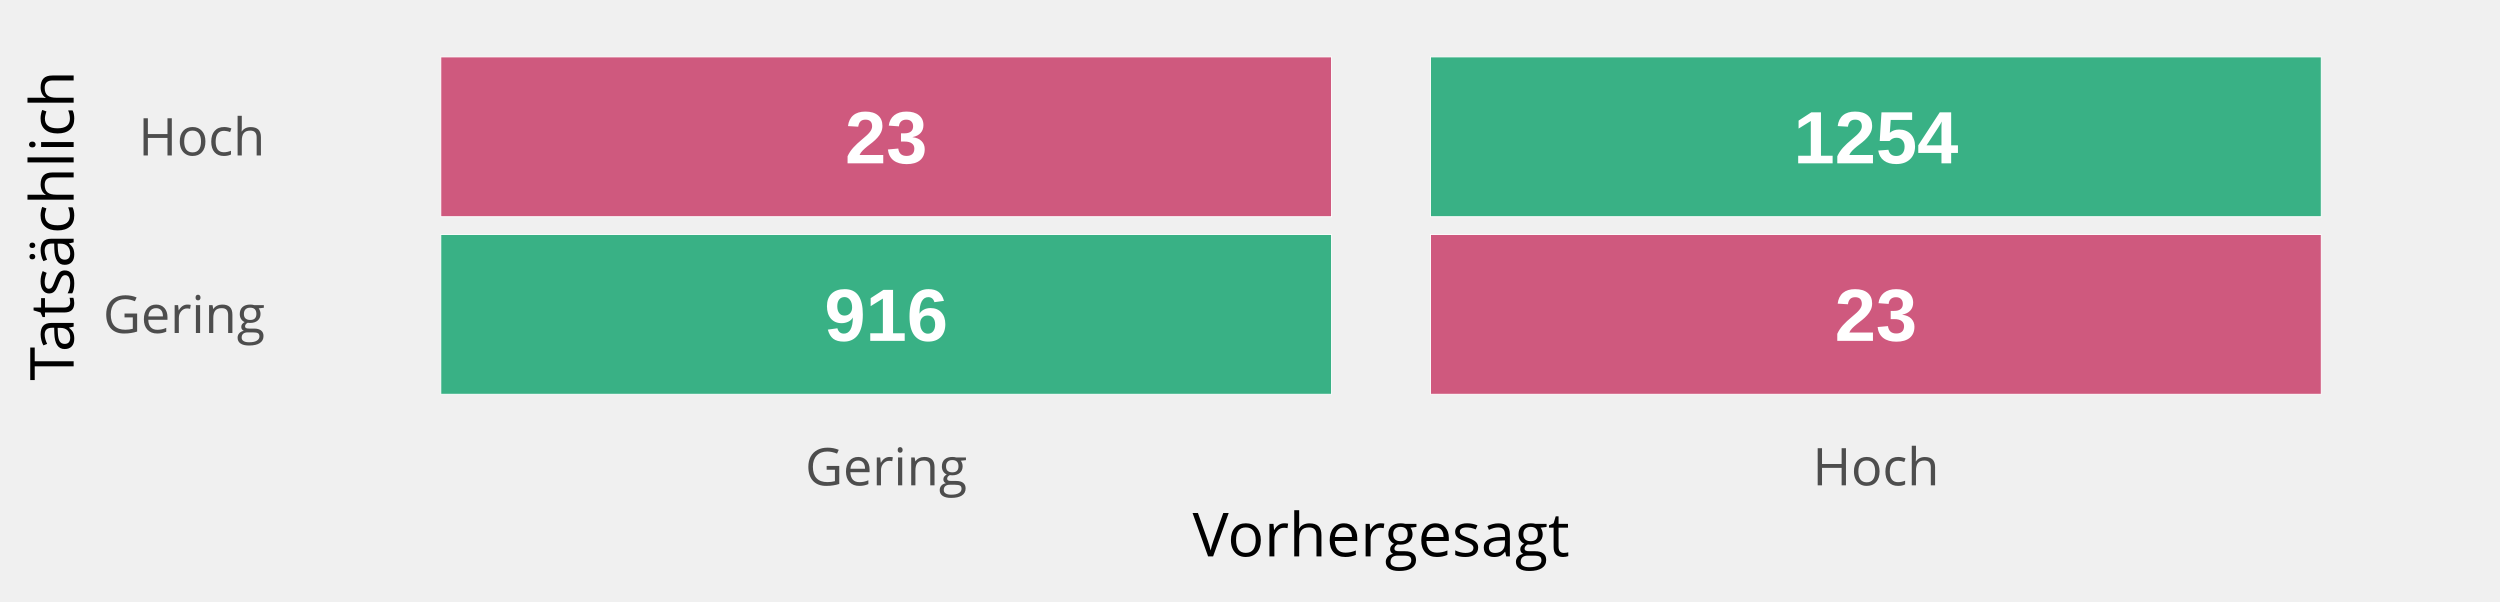
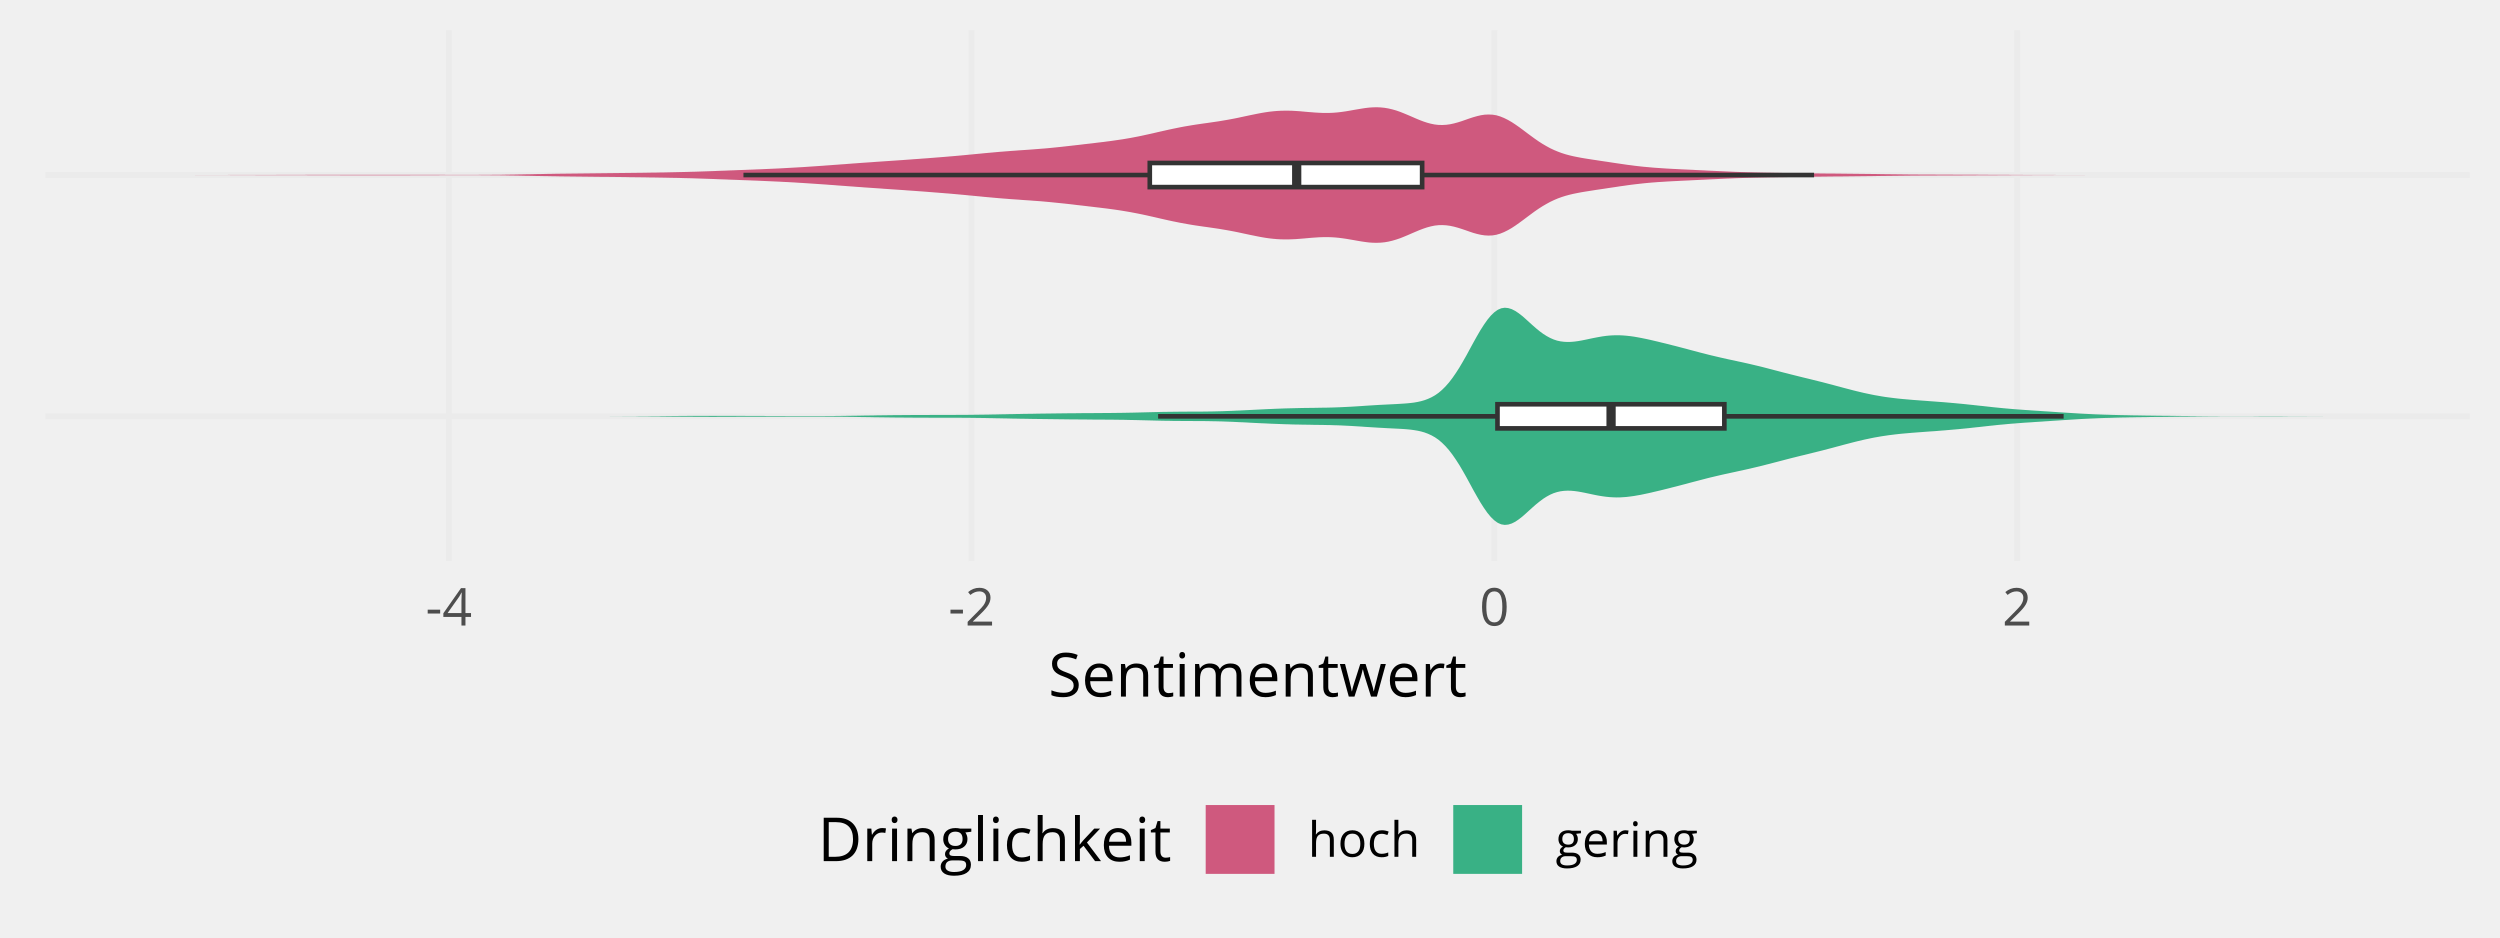
- <svg xmlns="http://www.w3.org/2000/svg" width="576.00pt" height="138.53pt" viewBox="0 0 576.00 138.53">
+ <svg xmlns="http://www.w3.org/2000/svg" width="576.00pt" height="216.00pt" viewBox="0 0 576.00 216.00">
  <g class="svglite">
    <defs>
      <style type="text/css">
    .svglite line, .svglite polyline, .svglite polygon, .svglite path, .svglite rect, .svglite circle {
      fill: none;
      stroke: #000000;
      stroke-linecap: round;
      stroke-linejoin: round;
      stroke-miterlimit: 10.00;
    }
    .svglite text {
      white-space: pre;
    }
    .svglite g.glyphgroup path {
      fill: inherit;
      stroke: none;
    }
  </style>
    </defs>
    <rect width="100%" height="100%" style="stroke: none; fill: none;" />
    <defs>
-       <clipPath id="cpMC4wMHw1NzYuMDB8MC4wMHwxMzguNTM=">
-         <rect x="0.00" y="0.00" width="576.00" height="138.53" />
+       <clipPath id="cpMC4wMHw1NzYuMDB8MC4wMHwyMTYuMDA=">
+         <rect x="0.00" y="0.00" width="576.00" height="216.00" />
      </clipPath>
    </defs>
-     <g clip-path="url(#cpMC4wMHw1NzYuMDB8MC4wMHwxMzguNTM=)">
-       <rect x="0.00" y="0.00" width="576.00" height="138.53" style="stroke-width: 1.36; stroke: none;" />
+     <g clip-path="url(#cpMC4wMHw1NzYuMDB8MC4wMHwyMTYuMDA=)">
+       <rect x="0.00" y="0.00" width="576.00" height="216.00" style="stroke-width: 1.36; stroke: none;" />
    </g>
    <defs>
-       <clipPath id="cpNjcuMzZ8NTY5LjAzfDYuOTd8OTYuOTg=">
-         <rect x="67.36" y="6.97" width="501.67" height="90.01" />
+       <clipPath id="cpMTAuNDZ8NTY5LjAzfDYuOTd8MTI5LjI4">
+         <rect x="10.46" y="6.97" width="558.57" height="122.30" />
      </clipPath>
    </defs>
-     <g clip-path="url(#cpNjcuMzZ8NTY5LjAzfDYuOTd8OTYuOTg=)">
-       <rect x="67.36" y="6.97" width="501.67" height="90.01" style="stroke-width: 1.36; stroke: none;" />
-       <rect x="329.59" y="13.11" width="205.23" height="36.82" style="stroke-width: 0.21; stroke: #FFFFFF; stroke-linecap: butt; stroke-linejoin: miter; fill: #39B185;" />
-       <rect x="101.56" y="13.11" width="205.23" height="36.82" style="stroke-width: 0.21; stroke: #FFFFFF; stroke-linecap: butt; stroke-linejoin: miter; fill: #CF597E;" />
-       <rect x="329.59" y="54.02" width="205.23" height="36.82" style="stroke-width: 0.21; stroke: #FFFFFF; stroke-linecap: butt; stroke-linejoin: miter; fill: #CF597E;" />
-       <rect x="101.56" y="54.02" width="205.23" height="36.82" style="stroke-width: 0.21; stroke: #FFFFFF; stroke-linecap: butt; stroke-linejoin: miter; fill: #39B185;" />
-       <text x="432.21" y="37.63" text-anchor="middle" style="font-size: 17.07px; font-weight: bold;fill: #FFFFFF; font-family: &quot;Arial&quot;;" textLength="37.94px" lengthAdjust="spacingAndGlyphs">1254</text>
-       <text x="204.18" y="37.63" text-anchor="middle" style="font-size: 17.07px; font-weight: bold;fill: #FFFFFF; font-family: &quot;Arial&quot;;" textLength="18.97px" lengthAdjust="spacingAndGlyphs">23</text>
-       <text x="432.21" y="78.54" text-anchor="middle" style="font-size: 17.07px; font-weight: bold;fill: #FFFFFF; font-family: &quot;Arial&quot;;" textLength="18.97px" lengthAdjust="spacingAndGlyphs">23</text>
-       <text x="204.18" y="78.54" text-anchor="middle" style="font-size: 17.07px; font-weight: bold;fill: #FFFFFF; font-family: &quot;Arial&quot;;" textLength="28.45px" lengthAdjust="spacingAndGlyphs">916</text>
+     <g clip-path="url(#cpMTAuNDZ8NTY5LjAzfDYuOTd8MTI5LjI4)">
+       <rect x="10.46" y="6.97" width="558.57" height="122.30" style="stroke-width: 1.36; stroke: none;" />
+       <polyline points="10.46,95.92 569.03,95.92 " style="stroke-width: 1.36; stroke: #EBEBEB; stroke-linecap: butt;" />
+       <polyline points="10.46,40.33 569.03,40.33 " style="stroke-width: 1.36; stroke: #EBEBEB; stroke-linecap: butt;" />
+       <polyline points="103.40,129.28 103.40,6.97 " style="stroke-width: 1.36; stroke: #EBEBEB; stroke-linecap: butt;" />
+       <polyline points="223.85,129.28 223.85,6.97 " style="stroke-width: 1.36; stroke: #EBEBEB; stroke-linecap: butt;" />
+       <polyline points="344.30,129.28 344.30,6.97 " style="stroke-width: 1.36; stroke: #EBEBEB; stroke-linecap: butt;" />
+       <polyline points="464.75,129.28 464.75,6.97 " style="stroke-width: 1.36; stroke: #EBEBEB; stroke-linecap: butt;" />
+       <polygon points="132.88,95.92 133.68,95.92 134.49,95.92 135.29,95.92 136.09,95.92 136.90,95.92 137.70,95.92 138.51,95.92 139.31,95.92 140.11,95.93 140.92,95.93 141.72,95.93 142.52,95.93 143.33,95.93 144.13,95.94 144.94,95.94 145.74,95.94 146.54,95.94 147.35,95.95 148.15,95.95 148.96,95.96 149.76,95.96 150.56,95.97 151.37,95.97 152.17,95.98 152.97,95.98 153.78,95.99 154.58,95.99 155.39,96.00 156.19,96.00 156.99,96.01 157.80,96.01 158.60,96.02 159.41,96.02 160.21,96.03 161.01,96.03 161.82,96.03 162.62,96.03 163.42,96.04 164.23,96.04 165.03,96.04 165.84,96.03 166.64,96.03 167.44,96.03 168.25,96.03 169.05,96.03 169.86,96.02 170.66,96.02 171.46,96.02 172.27,96.02 173.07,96.01 173.87,96.01 174.68,96.01 175.48,96.01 176.29,96.01 177.09,96.00 177.89,96.00 178.70,96.00 179.50,96.00 180.30,96.00 181.11,95.99 181.91,95.99 182.72,95.99 183.52,95.99 184.32,95.99 185.13,95.99 185.93,95.99 186.74,95.99 187.54,95.99 188.34,95.99 189.15,95.99 189.95,95.99 190.75,96.00 191.56,96.00 192.36,96.01 193.17,96.01 193.97,96.02 194.77,96.03 195.58,96.04 196.38,96.05 197.19,96.06 197.99,96.08 198.79,96.09 199.60,96.10 200.40,96.11 201.20,96.13 202.01,96.14 202.81,96.15 203.62,96.16 204.42,96.17 205.22,96.18 206.03,96.19 206.83,96.20 207.64,96.20 208.44,96.21 209.24,96.22 210.05,96.22 210.85,96.23 211.65,96.23 212.46,96.23 213.26,96.23 214.07,96.24 214.87,96.24 215.67,96.24 216.48,96.24 217.28,96.24 218.08,96.24 218.89,96.24 219.69,96.25 220.50,96.25 221.30,96.25 222.10,96.26 222.91,96.26 223.71,96.27 224.52,96.28 225.32,96.29 226.12,96.30 226.93,96.31 227.73,96.33 228.53,96.34 229.34,96.36 230.14,96.37 230.95,96.39 231.75,96.40 232.55,96.42 233.36,96.44 234.16,96.45 234.97,96.47 235.77,96.48 236.57,96.49 237.38,96.51 238.18,96.52 238.98,96.53 239.79,96.54 240.59,96.55 241.40,96.56 242.20,96.57 243.00,96.58 243.81,96.59 244.61,96.60 245.42,96.61 246.22,96.62 247.02,96.63 247.83,96.63 248.63,96.64 249.43,96.65 250.24,96.65 251.04,96.66 251.85,96.67 252.65,96.67 253.45,96.68 254.26,96.68 255.06,96.69 255.87,96.69 256.67,96.70 257.47,96.71 258.28,96.72 259.08,96.73 259.88,96.75 260.69,96.77 261.49,96.78 262.30,96.80 263.10,96.82 263.90,96.84 264.71,96.86 265.51,96.88 266.31,96.90 267.12,96.92 267.92,96.94 268.73,96.95 269.53,96.96 270.33,96.98 271.14,96.98 271.94,96.99 272.75,97.00 273.55,97.00 274.35,97.00 275.16,97.01 275.96,97.01 276.76,97.02 277.57,97.02 278.37,97.03 279.18,97.05 279.98,97.06 280.78,97.08 281.59,97.10 282.39,97.13 283.20,97.16 284.00,97.19 284.80,97.23 285.61,97.27 286.41,97.30 287.21,97.34 288.02,97.39 288.82,97.43 289.63,97.47 290.43,97.51 291.23,97.54 292.04,97.58 292.84,97.62 293.65,97.65 294.45,97.68 295.25,97.71 296.06,97.74 296.86,97.76 297.66,97.79 298.47,97.81 299.27,97.82 300.08,97.84 300.88,97.85 301.68,97.86 302.49,97.88 303.29,97.89 304.09,97.90 304.90,97.91 305.70,97.93 306.51,97.94 307.31,97.97 308.11,97.99 308.92,98.02 309.72,98.06 310.53,98.10 311.33,98.14 312.13,98.19 312.94,98.24 313.74,98.29 314.54,98.35 315.35,98.40 316.15,98.45 316.96,98.50 317.76,98.55 318.56,98.59 319.37,98.64 320.17,98.68 320.98,98.72 321.78,98.76 322.58,98.80 323.39,98.85 324.19,98.91 324.99,98.99 325.80,99.10 326.60,99.23 327.41,99.41 328.21,99.64 329.01,99.94 329.82,100.31 330.62,100.76 331.43,101.32 332.23,102.00 333.03,102.79 333.84,103.71 334.64,104.75 335.44,105.91 336.25,107.17 337.05,108.53 337.86,109.96 338.66,111.43 339.46,112.91 340.27,114.35 341.07,115.73 341.88,117.00 342.68,118.14 343.48,119.11 344.29,119.89 345.09,120.47 345.89,120.81 346.70,120.94 347.50,120.86 348.31,120.61 349.11,120.21 349.91,119.67 350.72,119.04 351.52,118.34 352.32,117.61 353.13,116.88 353.93,116.18 354.74,115.53 355.54,114.93 356.34,114.42 357.15,113.98 357.95,113.63 358.76,113.37 359.56,113.19 360.36,113.09 361.17,113.05 361.97,113.07 362.77,113.14 363.58,113.25 364.38,113.39 365.19,113.55 365.99,113.72 366.79,113.89 367.60,114.06 368.40,114.21 369.21,114.34 370.01,114.45 370.81,114.53 371.62,114.58 372.42,114.61 373.22,114.60 374.03,114.55 374.83,114.49 375.64,114.39 376.44,114.28 377.24,114.14 378.05,114.00 378.85,113.83 379.66,113.66 380.46,113.48 381.26,113.29 382.07,113.10 382.87,112.91 383.67,112.71 384.48,112.51 385.28,112.30 386.09,112.10 386.89,111.89 387.69,111.68 388.50,111.47 389.30,111.25 390.10,111.04 390.91,110.83 391.71,110.62 392.52,110.41 393.32,110.20 394.12,110.00 394.93,109.81 395.73,109.62 396.54,109.43 397.34,109.25 398.14,109.08 398.95,108.90 399.75,108.73 400.55,108.55 401.36,108.38 402.16,108.20 402.97,108.02 403.77,107.83 404.57,107.64 405.38,107.45 406.18,107.25 406.99,107.04 407.79,106.84 408.59,106.63 409.40,106.42 410.20,106.21 411.00,106.00 411.81,105.79 412.61,105.58 413.42,105.38 414.22,105.18 415.02,104.98 415.83,104.79 416.63,104.59 417.44,104.39 418.24,104.19 419.04,103.99 419.85,103.79 420.65,103.58 421.45,103.37 422.26,103.16 423.06,102.94 423.87,102.73 424.67,102.51 425.47,102.30 426.28,102.09 427.08,101.88 427.89,101.68 428.69,101.49 429.49,101.30 430.30,101.13 431.10,100.96 431.90,100.80 432.71,100.66 433.51,100.52 434.32,100.40 435.12,100.28 435.92,100.18 436.73,100.08 437.53,99.99 438.33,99.91 439.14,99.84 439.94,99.77 440.75,99.70 441.55,99.64 442.35,99.58 443.16,99.52 443.96,99.46 444.77,99.40 445.57,99.35 446.37,99.29 447.18,99.22 447.98,99.16 448.78,99.09 449.59,99.02 450.39,98.95 451.20,98.88 452.00,98.80 452.80,98.72 453.61,98.64 454.41,98.55 455.22,98.46 456.02,98.38 456.82,98.29 457.63,98.20 458.43,98.11 459.23,98.03 460.04,97.94 460.84,97.86 461.65,97.79 462.45,97.71 463.25,97.64 464.06,97.58 464.86,97.51 465.67,97.45 466.47,97.39 467.27,97.34 468.08,97.29 468.88,97.23 469.68,97.18 470.49,97.13 471.29,97.07 472.10,97.02 472.90,96.96 473.70,96.91 474.51,96.86 475.31,96.80 476.11,96.75 476.92,96.70 477.72,96.65 478.53,96.60 479.33,96.55 480.13,96.51 480.94,96.47 481.74,96.43 482.55,96.40 483.35,96.36 484.15,96.33 484.96,96.30 485.76,96.28 486.56,96.26 487.37,96.23 488.17,96.21 488.98,96.19 489.78,96.18 490.58,96.16 491.39,96.15 492.19,96.13 493.00,96.12 493.80,96.11 494.60,96.10 495.41,96.08 496.21,96.07 497.01,96.06 497.82,96.06 498.62,96.05 499.43,96.04 500.23,96.03 501.03,96.02 501.84,96.01 502.64,96.00 503.45,96.00 504.25,95.99 505.05,95.98 505.86,95.98 506.66,95.97 507.46,95.96 508.27,95.96 509.07,95.95 509.88,95.95 510.68,95.95 511.48,95.94 512.29,95.94 513.09,95.94 513.90,95.94 514.70,95.94 515.50,95.94 516.31,95.94 517.11,95.94 517.91,95.94 518.72,95.94 519.52,95.95 520.33,95.95 521.13,95.95 521.93,95.95 522.74,95.95 523.54,95.95 524.34,95.95 525.15,95.95 525.95,95.95 526.76,95.95 527.56,95.94 528.36,95.94 529.17,95.94 529.97,95.94 530.78,95.94 531.58,95.93 532.38,95.93 533.19,95.93 533.99,95.93 534.79,95.93 535.60,95.93 536.40,95.93 537.21,95.92 538.01,95.92 538.81,95.92 539.62,95.92 540.42,95.92 541.23,95.92 542.03,95.92 542.83,95.92 543.64,95.92 543.64,95.92 542.83,95.92 542.03,95.92 541.23,95.92 540.42,95.92 539.62,95.92 538.81,95.92 538.01,95.92 537.21,95.92 536.40,95.92 535.60,95.92 534.79,95.91 533.99,95.91 533.19,95.91 532.38,95.91 531.58,95.91 530.78,95.91 529.97,95.90 529.17,95.90 528.36,95.90 527.56,95.90 526.76,95.90 525.95,95.90 525.15,95.89 524.34,95.89 523.54,95.89 522.74,95.89 521.93,95.89 521.13,95.89 520.33,95.90 519.52,95.90 518.72,95.90 517.91,95.90 517.11,95.90 516.31,95.90 515.50,95.90 514.70,95.90 513.90,95.90 513.09,95.90 512.29,95.90 511.48,95.90 510.68,95.89 509.88,95.89 509.07,95.89 508.27,95.88 507.46,95.88 506.66,95.87 505.86,95.87 505.05,95.86 504.25,95.85 503.45,95.84 502.64,95.84 501.84,95.83 501.03,95.82 500.23,95.81 499.43,95.80 498.62,95.80 497.82,95.79 497.01,95.78 496.21,95.77 495.41,95.76 494.60,95.75 493.80,95.74 493.00,95.72 492.19,95.71 491.39,95.70 490.58,95.68 489.78,95.66 488.98,95.65 488.17,95.63 487.37,95.61 486.56,95.59 485.76,95.56 484.96,95.54 484.15,95.51 483.35,95.48 482.55,95.45 481.74,95.41 480.94,95.37 480.13,95.33 479.33,95.29 478.53,95.24 477.72,95.19 476.92,95.14 476.11,95.09 475.31,95.04 474.51,94.99 473.70,94.93 472.90,94.88 472.10,94.82 471.29,94.77 470.49,94.72 469.68,94.66 468.88,94.61 468.08,94.56 467.27,94.50 466.47,94.45 465.67,94.39 464.86,94.33 464.06,94.27 463.25,94.20 462.45,94.13 461.65,94.06 460.84,93.98 460.04,93.90 459.23,93.82 458.43,93.73 457.63,93.64 456.82,93.55 456.02,93.47 455.22,93.38 454.41,93.29 453.61,93.21 452.80,93.12 452.00,93.04 451.20,92.97 450.39,92.89 449.59,92.82 448.78,92.75 447.98,92.68 447.18,92.62 446.37,92.56 445.57,92.50 444.77,92.44 443.96,92.38 443.16,92.32 442.35,92.26 441.55,92.20 440.75,92.14 439.94,92.07 439.14,92.00 438.33,91.93 437.53,91.85 436.73,91.76 435.92,91.66 435.12,91.56 434.32,91.45 433.51,91.32 432.71,91.18 431.90,91.04 431.10,90.88 430.30,90.71 429.49,90.54 428.69,90.35 427.89,90.16 427.08,89.96 426.28,89.75 425.47,89.54 424.67,89.33 423.87,89.11 423.06,88.90 422.26,88.68 421.45,88.47 420.65,88.26 419.85,88.05 419.04,87.85 418.24,87.65 417.44,87.45 416.63,87.25 415.83,87.06 415.02,86.86 414.22,86.66 413.42,86.46 412.61,86.26 411.81,86.05 411.00,85.85 410.20,85.64 409.40,85.43 408.59,85.22 407.79,85.01 406.99,84.80 406.18,84.59 405.38,84.39 404.57,84.20 403.77,84.01 402.97,83.82 402.16,83.64 401.36,83.46 400.55,83.29 399.75,83.11 398.95,82.94 398.14,82.77 397.34,82.59 396.54,82.41 395.73,82.22 394.93,82.03 394.12,81.84 393.32,81.64 392.52,81.43 391.71,81.23 390.91,81.01 390.10,80.80 389.30,80.59 388.50,80.37 387.69,80.16 386.89,79.95 386.09,79.74 385.28,79.54 384.48,79.33 383.67,79.13 382.87,78.94 382.07,78.74 381.26,78.55 380.46,78.36 379.66,78.18 378.85,78.01 378.05,77.85 377.24,77.70 376.44,77.56 375.64,77.45 374.83,77.36 374.03,77.29 373.22,77.25 372.42,77.24 371.62,77.26 370.81,77.31 370.01,77.39 369.21,77.50 368.40,77.64 367.60,77.79 366.79,77.95 365.99,78.12 365.19,78.29 364.38,78.45 363.58,78.59 362.77,78.70 361.97,78.77 361.17,78.79 360.36,78.75 359.56,78.65 358.76,78.48 357.95,78.21 357.15,77.86 356.34,77.42 355.54,76.91 354.74,76.32 353.93,75.66 353.13,74.96 352.32,74.23 351.52,73.50 350.72,72.80 349.91,72.17 349.11,71.64 348.31,71.23 347.50,70.98 346.70,70.90 345.89,71.03 345.09,71.37 344.29,71.95 343.48,72.73 342.68,73.70 341.88,74.84 341.07,76.11 340.27,77.49 339.46,78.94 338.66,80.41 337.86,81.89 337.05,83.31 336.25,84.67 335.44,85.93 334.64,87.09 333.84,88.13 333.03,89.05 332.23,89.84 331.43,90.52 330.62,91.08 329.82,91.53 329.01,91.90 328.21,92.20 327.41,92.43 326.60,92.61 325.80,92.75 324.99,92.85 324.19,92.93 323.39,92.99 322.58,93.04 321.78,93.09 320.98,93.13 320.17,93.17 319.37,93.21 318.56,93.25 317.76,93.29 316.96,93.34 316.15,93.39 315.35,93.44 314.54,93.49 313.74,93.55 312.94,93.60 312.13,93.65 311.33,93.70 310.53,93.74 309.72,93.78 308.92,93.82 308.11,93.85 307.31,93.88 306.51,93.90 305.70,93.92 304.90,93.93 304.09,93.94 303.29,93.96 302.49,93.97 301.68,93.98 300.88,93.99 300.08,94.00 299.27,94.02 298.47,94.04 297.66,94.06 296.86,94.08 296.06,94.10 295.25,94.13 294.45,94.16 293.65,94.19 292.84,94.23 292.04,94.26 291.23,94.30 290.43,94.34 289.63,94.38 288.82,94.42 288.02,94.46 287.21,94.50 286.41,94.54 285.61,94.58 284.80,94.61 284.00,94.65 283.20,94.68 282.39,94.71 281.59,94.74 280.78,94.76 279.98,94.78 279.18,94.80 278.37,94.81 277.57,94.82 276.76,94.83 275.96,94.83 275.16,94.83 274.35,94.84 273.55,94.84 272.75,94.85 271.94,94.85 271.14,94.86 270.33,94.87 269.53,94.88 268.73,94.89 267.92,94.90 267.12,94.92 266.31,94.94 265.51,94.96 264.71,94.98 263.90,95.00 263.10,95.02 262.30,95.04 261.49,95.06 260.69,95.08 259.88,95.09 259.08,95.11 258.28,95.12 257.47,95.13 256.67,95.14 255.87,95.15 255.06,95.16 254.26,95.16 253.45,95.17 252.65,95.17 251.85,95.18 251.04,95.18 250.24,95.19 249.43,95.19 248.63,95.20 247.83,95.21 247.02,95.22 246.22,95.22 245.42,95.23 244.61,95.24 243.81,95.25 243.00,95.26 242.20,95.27 241.40,95.28 240.59,95.29 239.79,95.30 238.98,95.31 238.18,95.33 237.38,95.34 236.57,95.35 235.77,95.36 234.97,95.38 234.16,95.39 233.36,95.41 232.55,95.42 231.75,95.44 230.95,95.45 230.14,95.47 229.34,95.49 228.53,95.50 227.73,95.52 226.93,95.53 226.12,95.54 225.32,95.55 224.52,95.56 223.71,95.57 222.91,95.58 222.10,95.58 221.30,95.59 220.50,95.59 219.69,95.60 218.89,95.60 218.08,95.60 217.28,95.60 216.48,95.60 215.67,95.60 214.87,95.60 214.07,95.61 213.26,95.61 212.46,95.61 211.65,95.61 210.85,95.62 210.05,95.62 209.24,95.63 208.44,95.63 207.64,95.64 206.83,95.64 206.03,95.65 205.22,95.66 204.42,95.67 203.62,95.68 202.81,95.69 202.01,95.70 201.20,95.72 200.40,95.73 199.60,95.74 198.79,95.75 197.99,95.77 197.19,95.78 196.38,95.79 195.58,95.80 194.77,95.81 193.97,95.82 193.17,95.83 192.36,95.84 191.56,95.84 190.75,95.85 189.95,95.85 189.15,95.85 188.34,95.85 187.54,95.85 186.74,95.85 185.93,95.85 185.13,95.85 184.32,95.85 183.52,95.85 182.72,95.85 181.91,95.85 181.11,95.85 180.30,95.85 179.50,95.84 178.70,95.84 177.89,95.84 177.09,95.84 176.29,95.84 175.48,95.83 174.68,95.83 173.87,95.83 173.07,95.83 172.27,95.83 171.46,95.82 170.66,95.82 169.86,95.82 169.05,95.81 168.25,95.81 167.44,95.81 166.64,95.81 165.84,95.81 165.03,95.81 164.23,95.81 163.42,95.81 162.62,95.81 161.82,95.81 161.01,95.81 160.21,95.82 159.41,95.82 158.60,95.82 157.80,95.83 156.99,95.83 156.19,95.84 155.39,95.84 154.58,95.85 153.78,95.85 152.97,95.86 152.17,95.87 151.37,95.87 150.56,95.88 149.76,95.88 148.96,95.89 148.15,95.89 147.35,95.89 146.54,95.90 145.74,95.90 144.94,95.90 144.13,95.91 143.33,95.91 142.52,95.91 141.72,95.91 140.92,95.91 140.11,95.92 139.31,95.92 138.51,95.92 137.70,95.92 136.90,95.92 136.09,95.92 135.29,95.92 134.49,95.92 133.68,95.92 132.88,95.92 132.88,95.92 " style="stroke-width: 1.07; stroke: none; stroke-linecap: butt; fill: #39B185;" />
+       <polygon points="35.85,40.33 36.74,40.33 37.63,40.33 38.51,40.33 39.40,40.33 40.29,40.33 41.18,40.33 42.06,40.33 42.95,40.33 43.84,40.33 44.73,40.33 45.61,40.33 46.50,40.33 47.39,40.34 48.28,40.34 49.16,40.34 50.05,40.34 50.94,40.34 51.83,40.34 52.72,40.34 53.60,40.35 54.49,40.35 55.38,40.35 56.27,40.35 57.15,40.35 58.04,40.35 58.93,40.36 59.82,40.36 60.70,40.36 61.59,40.36 62.48,40.36 63.37,40.36 64.25,40.36 65.14,40.36 66.03,40.37 66.92,40.37 67.80,40.37 68.69,40.37 69.58,40.37 70.47,40.37 71.36,40.38 72.24,40.38 73.13,40.38 74.02,40.38 74.91,40.38 75.79,40.38 76.68,40.38 77.57,40.38 78.46,40.39 79.34,40.39 80.23,40.39 81.12,40.39 82.01,40.39 82.89,40.39 83.78,40.39 84.67,40.39 85.56,40.39 86.45,40.39 87.33,40.39 88.22,40.39 89.11,40.39 90.00,40.39 90.88,40.39 91.77,40.39 92.66,40.39 93.55,40.39 94.43,40.39 95.32,40.38 96.21,40.38 97.10,40.38 97.98,40.38 98.87,40.38 99.76,40.38 100.65,40.38 101.53,40.37 102.42,40.37 103.31,40.37 104.20,40.37 105.09,40.37 105.97,40.37 106.86,40.37 107.75,40.37 108.64,40.37 109.52,40.37 110.41,40.37 111.30,40.38 112.19,40.38 113.07,40.39 113.96,40.39 114.85,40.40 115.74,40.41 116.62,40.42 117.51,40.44 118.40,40.45 119.29,40.46 120.18,40.48 121.06,40.50 121.95,40.51 122.84,40.53 123.73,40.55 124.61,40.56 125.50,40.58 126.39,40.59 127.28,40.61 128.16,40.62 129.05,40.64 129.94,40.65 130.83,40.66 131.71,40.67 132.60,40.68 133.49,40.69 134.38,40.70 135.27,40.71 136.15,40.72 137.04,40.73 137.93,40.74 138.82,40.75 139.70,40.75 140.59,40.76 141.48,40.77 142.37,40.78 143.25,40.79 144.14,40.80 145.03,40.82 145.92,40.83 146.80,40.84 147.69,40.85 148.58,40.86 149.47,40.88 150.35,40.89 151.24,40.90 152.13,40.92 153.02,40.93 153.91,40.95 154.79,40.97 155.68,40.98 156.57,41.00 157.46,41.03 158.34,41.05 159.23,41.07 160.12,41.10 161.01,41.13 161.89,41.16 162.78,41.19 163.67,41.22 164.56,41.25 165.44,41.29 166.33,41.32 167.22,41.35 168.11,41.39 169.00,41.42 169.88,41.45 170.77,41.49 171.66,41.52 172.55,41.55 173.43,41.59 174.32,41.62 175.21,41.66 176.10,41.70 176.98,41.74 177.87,41.78 178.76,41.82 179.65,41.86 180.53,41.91 181.42,41.95 182.31,42.00 183.20,42.05 184.08,42.11 184.97,42.16 185.86,42.22 186.75,42.28 187.64,42.34 188.52,42.40 189.41,42.46 190.30,42.52 191.19,42.59 192.07,42.65 192.96,42.72 193.85,42.79 194.74,42.85 195.62,42.92 196.51,42.98 197.40,43.05 198.29,43.11 199.17,43.18 200.06,43.24 200.95,43.30 201.84,43.36 202.73,43.42 203.61,43.49 204.50,43.55 205.39,43.61 206.28,43.67 207.16,43.73 208.05,43.79 208.94,43.86 209.83,43.92 210.71,43.98 211.60,44.05 212.49,44.11 213.38,44.18 214.26,44.25 215.15,44.32 216.04,44.39 216.93,44.46 217.81,44.53 218.70,44.60 219.59,44.68 220.48,44.76 221.37,44.84 222.25,44.92 223.14,45.01 224.03,45.09 224.92,45.18 225.80,45.26 226.69,45.35 227.58,45.43 228.47,45.51 229.35,45.59 230.24,45.67 231.13,45.74 232.02,45.81 232.90,45.88 233.79,45.94 234.68,46.00 235.57,46.07 236.46,46.13 237.34,46.19 238.23,46.26 239.12,46.32 240.01,46.39 240.89,46.47 241.78,46.55 242.67,46.64 243.56,46.73 244.44,46.82 245.33,46.91 246.22,47.01 247.11,47.11 247.99,47.22 248.88,47.32 249.77,47.42 250.66,47.53 251.55,47.63 252.43,47.74 253.32,47.84 254.21,47.95 255.10,48.06 255.98,48.18 256.87,48.30 257.76,48.43 258.65,48.57 259.53,48.72 260.42,48.87 261.31,49.04 262.20,49.21 263.08,49.39 263.97,49.58 264.86,49.78 265.75,49.98 266.63,50.18 267.52,50.39 268.41,50.59 269.30,50.79 270.19,50.98 271.07,51.16 271.96,51.34 272.85,51.50 273.74,51.66 274.62,51.81 275.51,51.95 276.40,52.08 277.29,52.21 278.17,52.33 279.06,52.46 279.95,52.59 280.84,52.72 281.72,52.87 282.61,53.02 283.50,53.18 284.39,53.35 285.28,53.53 286.16,53.72 287.05,53.91 287.94,54.10 288.83,54.28 289.71,54.46 290.60,54.63 291.49,54.78 292.38,54.91 293.26,55.01 294.15,55.09 295.04,55.14 295.93,55.16 296.81,55.16 297.70,55.13 298.59,55.09 299.48,55.02 300.36,54.95 301.25,54.87 302.14,54.79 303.03,54.73 303.92,54.67 304.80,54.64 305.69,54.63 306.58,54.65 307.47,54.70 308.35,54.78 309.24,54.89 310.13,55.02 311.02,55.17 311.90,55.32 312.79,55.48 313.68,55.63 314.57,55.76 315.45,55.87 316.34,55.93 317.23,55.94 318.12,55.91 319.01,55.82 319.89,55.67 320.78,55.46 321.67,55.20 322.56,54.90 323.44,54.55 324.33,54.18 325.22,53.79 326.11,53.41 326.99,53.04 327.88,52.70 328.77,52.40 329.66,52.16 330.54,51.98 331.43,51.88 332.32,51.86 333.21,51.91 334.09,52.03 334.98,52.22 335.87,52.46 336.76,52.74 337.65,53.04 338.53,53.35 339.42,53.65 340.31,53.90 341.20,54.10 342.08,54.23 342.97,54.28 343.86,54.24 344.75,54.09 345.63,53.84 346.52,53.48 347.41,53.04 348.30,52.53 349.18,51.95 350.07,51.32 350.96,50.67 351.85,50.00 352.74,49.34 353.62,48.69 354.51,48.08 355.40,47.51 356.29,46.99 357.17,46.51 358.06,46.09 358.95,45.71 359.84,45.39 360.72,45.11 361.61,44.87 362.50,44.66 363.39,44.48 364.27,44.31 365.16,44.16 366.05,44.02 366.94,43.88 367.82,43.74 368.71,43.61 369.60,43.48 370.49,43.34 371.38,43.21 372.26,43.08 373.15,42.94 374.04,42.82 374.93,42.69 375.81,42.57 376.70,42.46 377.59,42.36 378.48,42.26 379.36,42.17 380.25,42.09 381.14,42.02 382.03,41.95 382.91,41.90 383.80,41.84 384.69,41.79 385.58,41.74 386.47,41.70 387.35,41.65 388.24,41.61 389.13,41.57 390.02,41.52 390.90,41.48 391.79,41.44 392.68,41.40 393.57,41.35 394.45,41.31 395.34,41.27 396.23,41.22 397.12,41.18 398.00,41.14 398.89,41.11 399.78,41.07 400.67,41.04 401.56,41.01 402.44,40.98 403.33,40.96 404.22,40.93 405.11,40.91 405.99,40.89 406.88,40.87 407.77,40.85 408.66,40.84 409.54,40.82 410.43,40.81 411.32,40.80 412.21,40.78 413.09,40.77 413.98,40.76 414.87,40.75 415.76,40.74 416.64,40.73 417.53,40.72 418.42,40.71 419.31,40.70 420.20,40.69 421.08,40.68 421.97,40.67 422.86,40.66 423.75,40.66 424.63,40.65 425.52,40.64 426.41,40.63 427.30,40.62 428.18,40.61 429.07,40.60 429.96,40.59 430.85,40.58 431.73,40.57 432.62,40.55 433.51,40.54 434.40,40.53 435.29,40.52 436.17,40.51 437.06,40.50 437.95,40.49 438.84,40.48 439.72,40.47 440.61,40.46 441.50,40.46 442.39,40.45 443.27,40.45 444.16,40.44 445.05,40.44 445.94,40.44 446.82,40.43 447.71,40.43 448.60,40.43 449.49,40.42 450.37,40.42 451.26,40.42 452.15,40.42 453.04,40.41 453.93,40.41 454.81,40.41 455.70,40.40 456.59,40.40 457.48,40.40 458.36,40.39 459.25,40.39 460.14,40.39 461.03,40.38 461.91,40.38 462.80,40.38 463.69,40.37 464.58,40.37 465.46,40.37 466.35,40.36 467.24,40.36 468.13,40.36 469.02,40.35 469.90,40.35 470.79,40.35 471.68,40.35 472.57,40.35 473.45,40.34 474.34,40.34 475.23,40.34 476.12,40.34 477.00,40.34 477.89,40.34 478.78,40.33 479.67,40.33 480.55,40.33 481.44,40.33 482.33,40.33 483.22,40.33 484.10,40.33 484.99,40.33 485.88,40.33 486.77,40.33 487.66,40.33 488.54,40.33 489.43,40.33 489.43,40.33 488.54,40.33 487.66,40.33 486.77,40.33 485.88,40.33 484.99,40.33 484.10,40.33 483.22,40.33 482.33,40.33 481.44,40.33 480.55,40.33 479.67,40.32 478.78,40.32 477.89,40.32 477.00,40.32 476.12,40.32 475.23,40.32 474.34,40.32 473.45,40.31 472.57,40.31 471.68,40.31 470.79,40.31 469.90,40.31 469.02,40.30 468.13,40.30 467.24,40.30 466.35,40.30 465.46,40.29 464.58,40.29 463.69,40.29 462.80,40.28 461.91,40.28 461.03,40.28 460.14,40.27 459.25,40.27 458.36,40.27 457.48,40.26 456.59,40.26 455.70,40.25 454.81,40.25 453.93,40.25 453.04,40.25 452.15,40.24 451.26,40.24 450.37,40.24 449.49,40.23 448.60,40.23 447.71,40.23 446.82,40.23 445.94,40.22 445.05,40.22 444.16,40.22 443.27,40.21 442.39,40.21 441.50,40.20 440.61,40.19 439.72,40.19 438.84,40.18 437.95,40.17 437.06,40.16 436.17,40.15 435.29,40.14 434.40,40.13 433.51,40.12 432.62,40.10 431.73,40.09 430.85,40.08 429.96,40.07 429.07,40.06 428.18,40.05 427.30,40.04 426.41,40.03 425.52,40.02 424.63,40.01 423.75,40.00 422.86,39.99 421.97,39.99 421.08,39.98 420.20,39.97 419.31,39.96 418.42,39.95 417.53,39.94 416.64,39.93 415.76,39.92 414.87,39.91 413.98,39.90 413.09,39.89 412.21,39.87 411.32,39.86 410.43,39.85 409.54,39.83 408.66,39.82 407.77,39.80 406.88,39.79 405.99,39.77 405.11,39.75 404.22,39.73 403.33,39.70 402.44,39.68 401.56,39.65 400.67,39.62 399.78,39.59 398.89,39.55 398.00,39.51 397.12,39.47 396.23,39.43 395.34,39.39 394.45,39.35 393.57,39.31 392.68,39.26 391.79,39.22 390.90,39.18 390.02,39.13 389.13,39.09 388.24,39.05 387.35,39.01 386.47,38.96 385.58,38.92 384.69,38.87 383.80,38.82 382.91,38.76 382.03,38.70 381.14,38.64 380.25,38.56 379.36,38.48 378.48,38.40 377.59,38.30 376.70,38.20 375.81,38.08 374.93,37.97 374.04,37.84 373.15,37.71 372.26,37.58 371.38,37.45 370.49,37.31 369.60,37.18 368.71,37.05 367.82,36.91 366.94,36.78 366.05,36.64 365.16,36.50 364.27,36.35 363.39,36.18 362.50,36.00 361.61,35.79 360.72,35.55 359.84,35.27 358.95,34.94 358.06,34.57 357.17,34.15 356.29,33.67 355.40,33.15 354.51,32.58 353.62,31.96 352.74,31.32 351.85,30.66 350.96,29.99 350.07,29.33 349.18,28.71 348.30,28.13 347.41,27.62 346.52,27.18 345.63,26.82 344.75,26.56 343.86,26.42 342.97,26.38 342.08,26.42 341.20,26.55 340.31,26.76 339.42,27.01 338.53,27.30 337.65,27.61 336.76,27.92 335.87,28.20 334.98,28.44 334.09,28.63 333.21,28.75 332.32,28.80 331.43,28.78 330.54,28.68 329.66,28.50 328.77,28.26 327.88,27.96 326.99,27.62 326.11,27.25 325.22,26.86 324.33,26.48 323.44,26.11 322.56,25.76 321.67,25.45 320.78,25.20 319.89,24.99 319.01,24.84 318.12,24.75 317.23,24.71 316.34,24.73 315.45,24.79 314.57,24.89 313.68,25.03 312.79,25.18 311.90,25.33 311.02,25.49 310.13,25.64 309.24,25.77 308.35,25.88 307.47,25.96 306.58,26.01 305.69,26.02 304.80,26.02 303.92,25.98 303.03,25.93 302.14,25.86 301.25,25.79 300.36,25.71 299.48,25.63 298.59,25.57 297.70,25.52 296.81,25.50 295.93,25.50 295.04,25.52 294.15,25.57 293.26,25.65 292.38,25.75 291.49,25.88 290.60,26.03 289.71,26.20 288.83,26.38 287.94,26.56 287.05,26.75 286.16,26.94 285.28,27.13 284.39,27.31 283.50,27.48 282.61,27.64 281.72,27.79 280.84,27.94 279.95,28.07 279.06,28.20 278.17,28.33 277.29,28.45 276.40,28.58 275.51,28.71 274.62,28.85 273.74,29.00 272.85,29.15 271.96,29.32 271.07,29.50 270.19,29.68 269.30,29.87 268.41,30.07 267.52,30.27 266.63,30.47 265.75,30.68 264.86,30.88 263.97,31.07 263.08,31.27 262.20,31.45 261.31,31.62 260.42,31.79 259.53,31.94 258.65,32.09 257.76,32.22 256.87,32.35 255.98,32.48 255.10,32.59 254.21,32.71 253.32,32.81 252.43,32.92 251.55,33.03 250.66,33.13 249.77,33.23 248.88,33.34 247.99,33.44 247.11,33.54 246.22,33.64 245.33,33.74 244.44,33.84 243.56,33.93 242.67,34.02 241.78,34.11 240.89,34.19 240.01,34.26 239.12,34.33 238.23,34.40 237.34,34.47 236.46,34.53 235.57,34.59 234.68,34.65 233.79,34.72 232.90,34.78 232.02,34.85 231.13,34.92 230.24,34.99 229.35,35.07 228.47,35.15 227.58,35.23 226.69,35.31 225.80,35.40 224.92,35.48 224.03,35.57 223.14,35.65 222.25,35.74 221.37,35.82 220.48,35.90 219.59,35.98 218.70,36.05 217.81,36.13 216.93,36.20 216.04,36.27 215.15,36.34 214.26,36.41 213.38,36.48 212.49,36.54 211.60,36.61 210.71,36.67 209.83,36.74 208.94,36.80 208.05,36.87 207.16,36.93 206.28,36.99 205.39,37.05 204.50,37.11 203.61,37.17 202.73,37.23 201.84,37.29 200.95,37.36 200.06,37.42 199.17,37.48 198.29,37.54 197.40,37.61 196.51,37.67 195.62,37.74 194.74,37.81 193.85,37.87 192.96,37.94 192.07,38.00 191.19,38.07 190.30,38.13 189.41,38.20 188.52,38.26 187.64,38.32 186.75,38.38 185.86,38.44 184.97,38.50 184.08,38.55 183.20,38.60 182.31,38.65 181.42,38.70 180.53,38.75 179.65,38.80 178.76,38.84 177.87,38.88 176.98,38.92 176.10,38.96 175.21,39.00 174.32,39.03 173.43,39.07 172.55,39.10 171.66,39.14 170.77,39.17 169.88,39.20 169.00,39.24 168.11,39.27 167.22,39.31 166.33,39.34 165.44,39.37 164.56,39.41 163.67,39.44 162.78,39.47 161.89,39.50 161.01,39.53 160.12,39.56 159.23,39.58 158.34,39.61 157.46,39.63 156.57,39.65 155.68,39.67 154.79,39.69 153.91,39.71 153.02,39.73 152.13,39.74 151.24,39.76 150.35,39.77 149.47,39.78 148.58,39.80 147.69,39.81 146.80,39.82 145.92,39.83 145.03,39.84 144.14,39.85 143.25,39.86 142.37,39.87 141.48,39.88 140.59,39.89 139.70,39.90 138.82,39.91 137.93,39.92 137.04,39.93 136.15,39.94 135.27,39.95 134.38,39.96 133.49,39.97 132.60,39.98 131.71,39.99 130.83,40.00 129.94,40.01 129.05,40.02 128.16,40.03 127.28,40.05 126.39,40.06 125.50,40.08 124.61,40.10 123.73,40.11 122.84,40.13 121.95,40.15 121.06,40.16 120.18,40.18 119.29,40.19 118.40,40.21 117.51,40.22 116.62,40.23 115.74,40.25 114.85,40.26 113.96,40.26 113.07,40.27 112.19,40.28 111.30,40.28 110.41,40.28 109.52,40.29 108.64,40.29 107.75,40.29 106.86,40.29 105.97,40.29 105.09,40.29 104.20,40.29 103.31,40.29 102.42,40.28 101.53,40.28 100.65,40.28 99.76,40.28 98.87,40.28 97.98,40.28 97.10,40.28 96.21,40.27 95.32,40.27 94.43,40.27 93.55,40.27 92.66,40.27 91.77,40.27 90.88,40.27 90.00,40.27 89.11,40.27 88.22,40.27 87.33,40.27 86.45,40.27 85.56,40.27 84.67,40.27 83.78,40.27 82.89,40.27 82.01,40.27 81.12,40.27 80.23,40.27 79.34,40.27 78.46,40.27 77.57,40.27 76.68,40.27 75.79,40.28 74.91,40.28 74.02,40.28 73.13,40.28 72.24,40.28 71.36,40.28 70.47,40.28 69.58,40.29 68.69,40.29 67.80,40.29 66.92,40.29 66.03,40.29 65.14,40.29 64.25,40.29 63.37,40.30 62.48,40.30 61.59,40.30 60.70,40.30 59.82,40.30 58.93,40.30 58.04,40.30 57.15,40.31 56.27,40.31 55.38,40.31 54.49,40.31 53.60,40.31 52.72,40.31 51.83,40.32 50.94,40.32 50.05,40.32 49.16,40.32 48.28,40.32 47.39,40.32 46.50,40.32 45.61,40.32 44.73,40.33 43.84,40.33 42.95,40.33 42.06,40.33 41.18,40.33 40.29,40.33 39.40,40.33 38.51,40.33 37.63,40.33 36.74,40.33 35.85,40.33 35.85,40.33 " style="stroke-width: 1.07; stroke: none; stroke-linecap: butt; fill: #CF597E;" />
+       <line x1="397.29" y1="95.92" x2="475.46" y2="95.92" style="stroke-width: 1.07; stroke: #333333; stroke-linecap: butt;" />
+       <line x1="345.02" y1="95.92" x2="266.83" y2="95.92" style="stroke-width: 1.07; stroke: #333333; stroke-linecap: butt;" />
+       <polygon points="397.29,98.70 345.02,98.70 345.02,93.14 397.29,93.14 397.29,98.70 " style="stroke-width: 1.07; stroke: #333333; stroke-linecap: butt; stroke-linejoin: miter; fill: #FFFFFF;" />
+       <line x1="371.19" y1="98.70" x2="371.19" y2="93.14" style="stroke-width: 2.13; stroke: #333333; stroke-linecap: butt; stroke-linejoin: miter;" />
+       <line x1="327.66" y1="40.33" x2="417.96" y2="40.33" style="stroke-width: 1.07; stroke: #333333; stroke-linecap: butt;" />
+       <line x1="264.91" y1="40.33" x2="171.29" y2="40.33" style="stroke-width: 1.07; stroke: #333333; stroke-linecap: butt;" />
+       <polygon points="327.66,43.11 264.91,43.11 264.91,37.55 327.66,37.55 327.66,43.11 " style="stroke-width: 1.07; stroke: #333333; stroke-linecap: butt; stroke-linejoin: miter; fill: #FFFFFF;" />
+       <line x1="298.76" y1="43.11" x2="298.76" y2="37.55" style="stroke-width: 2.13; stroke: #333333; stroke-linecap: butt; stroke-linejoin: miter;" />
    </g>
-     <g clip-path="url(#cpMC4wMHw1NzYuMDB8MC4wMHwxMzguNTM=)">
-       <text x="61.08" y="76.72" text-anchor="end" style="font-size: 12.00px;fill: #4D4D4D; font-family: &quot;Open Sans&quot;;" textLength="37.27px" lengthAdjust="spacingAndGlyphs">Gering</text>
-       <text x="61.08" y="35.81" text-anchor="end" style="font-size: 12.00px;fill: #4D4D4D; font-family: &quot;Open Sans&quot;;" textLength="29.17px" lengthAdjust="spacingAndGlyphs">Hoch</text>
-       <text x="204.18" y="111.83" text-anchor="middle" style="font-size: 12.00px;fill: #4D4D4D; font-family: &quot;Open Sans&quot;;" textLength="37.27px" lengthAdjust="spacingAndGlyphs">Gering</text>
-       <text x="432.21" y="111.83" text-anchor="middle" style="font-size: 12.00px;fill: #4D4D4D; font-family: &quot;Open Sans&quot;;" textLength="29.17px" lengthAdjust="spacingAndGlyphs">Hoch</text>
-       <text x="318.19" y="128.19" text-anchor="middle" style="font-size: 14.00px; font-family: &quot;Open Sans&quot;;" textLength="87.17px" lengthAdjust="spacingAndGlyphs">Vorhergesagt</text>
-       <text transform="translate(16.97,51.98) rotate(-90)" text-anchor="middle" style="font-size: 14.00px; font-family: &quot;Open Sans&quot;;" textLength="72.59px" lengthAdjust="spacingAndGlyphs">Tatsächlich</text>
+     <g clip-path="url(#cpMC4wMHw1NzYuMDB8MC4wMHwyMTYuMDA=)">
+       <text x="103.40" y="144.12" text-anchor="middle" style="font-size: 12.00px;fill: #4D4D4D; font-family: &quot;Open Sans&quot;;" textLength="10.72px" lengthAdjust="spacingAndGlyphs">-4</text>
+       <text x="223.85" y="144.12" text-anchor="middle" style="font-size: 12.00px;fill: #4D4D4D; font-family: &quot;Open Sans&quot;;" textLength="10.72px" lengthAdjust="spacingAndGlyphs">-2</text>
+       <text x="344.30" y="144.12" text-anchor="middle" style="font-size: 12.00px;fill: #4D4D4D; font-family: &quot;Open Sans&quot;;" textLength="6.86px" lengthAdjust="spacingAndGlyphs">0</text>
+       <text x="464.75" y="144.12" text-anchor="middle" style="font-size: 12.00px;fill: #4D4D4D; font-family: &quot;Open Sans&quot;;" textLength="6.86px" lengthAdjust="spacingAndGlyphs">2</text>
+       <text x="289.74" y="160.49" text-anchor="middle" style="font-size: 14.00px; font-family: &quot;Open Sans&quot;;" textLength="96.45px" lengthAdjust="spacingAndGlyphs">Sentimentwert</text>
+       <text x="188.41" y="198.41" style="font-size: 14.00px; font-family: &quot;Open Sans&quot;;" textLength="81.70px" lengthAdjust="spacingAndGlyphs">Dringlichkeit</text>
+       <rect x="277.79" y="185.48" width="15.86" height="15.86" style="stroke-width: 1.07; stroke: none; stroke-linecap: butt; stroke-linejoin: miter; fill: #CF597E;" />
+       <rect x="334.83" y="185.48" width="15.86" height="15.86" style="stroke-width: 1.07; stroke: none; stroke-linecap: butt; stroke-linejoin: miter; fill: #39B185;" />
+       <text x="301.34" y="197.40" style="font-size: 11.20px; font-family: &quot;Open Sans&quot;;" textLength="25.81px" lengthAdjust="spacingAndGlyphs">hoch</text>
+       <text x="358.38" y="197.40" style="font-size: 11.20px; font-family: &quot;Open Sans&quot;;" textLength="32.70px" lengthAdjust="spacingAndGlyphs">gering</text>
    </g>
  </g>
</svg>
